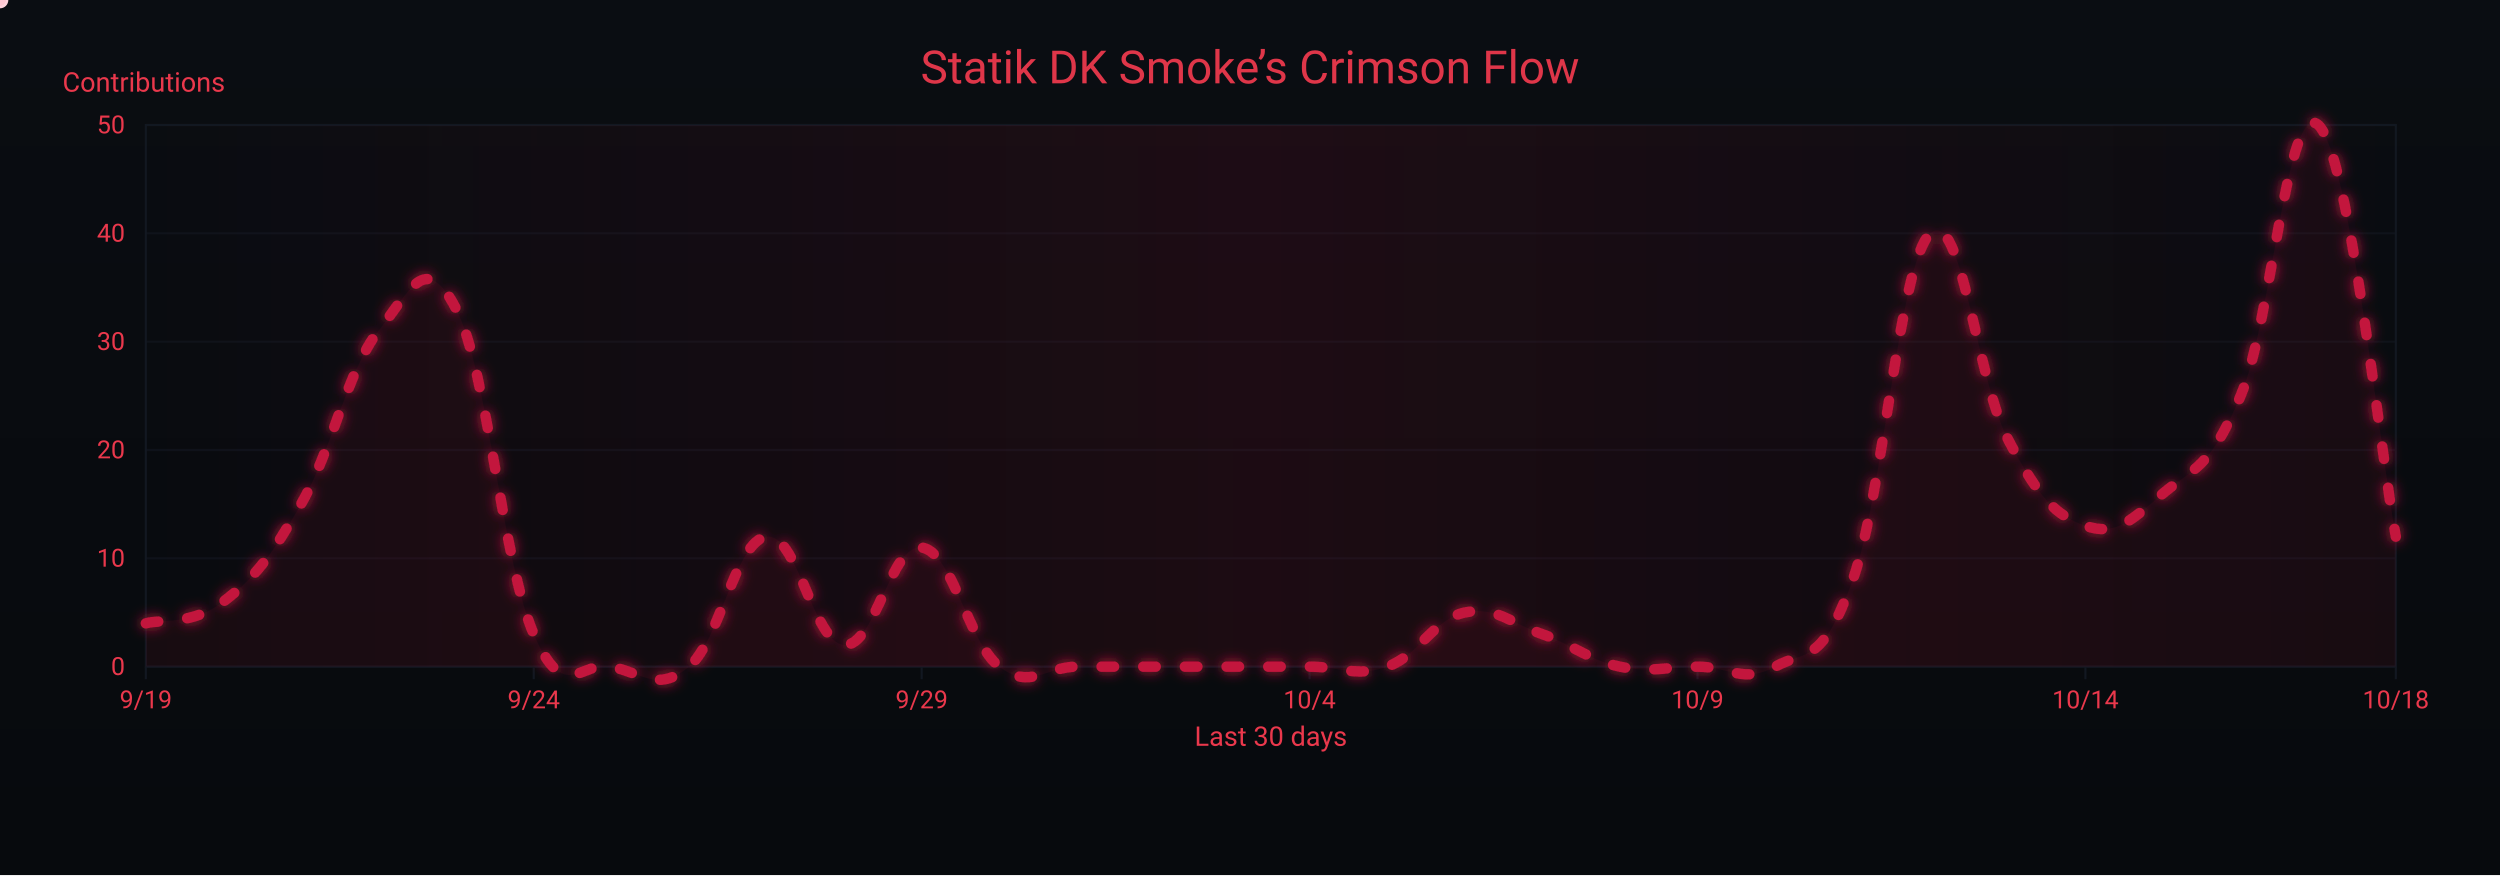
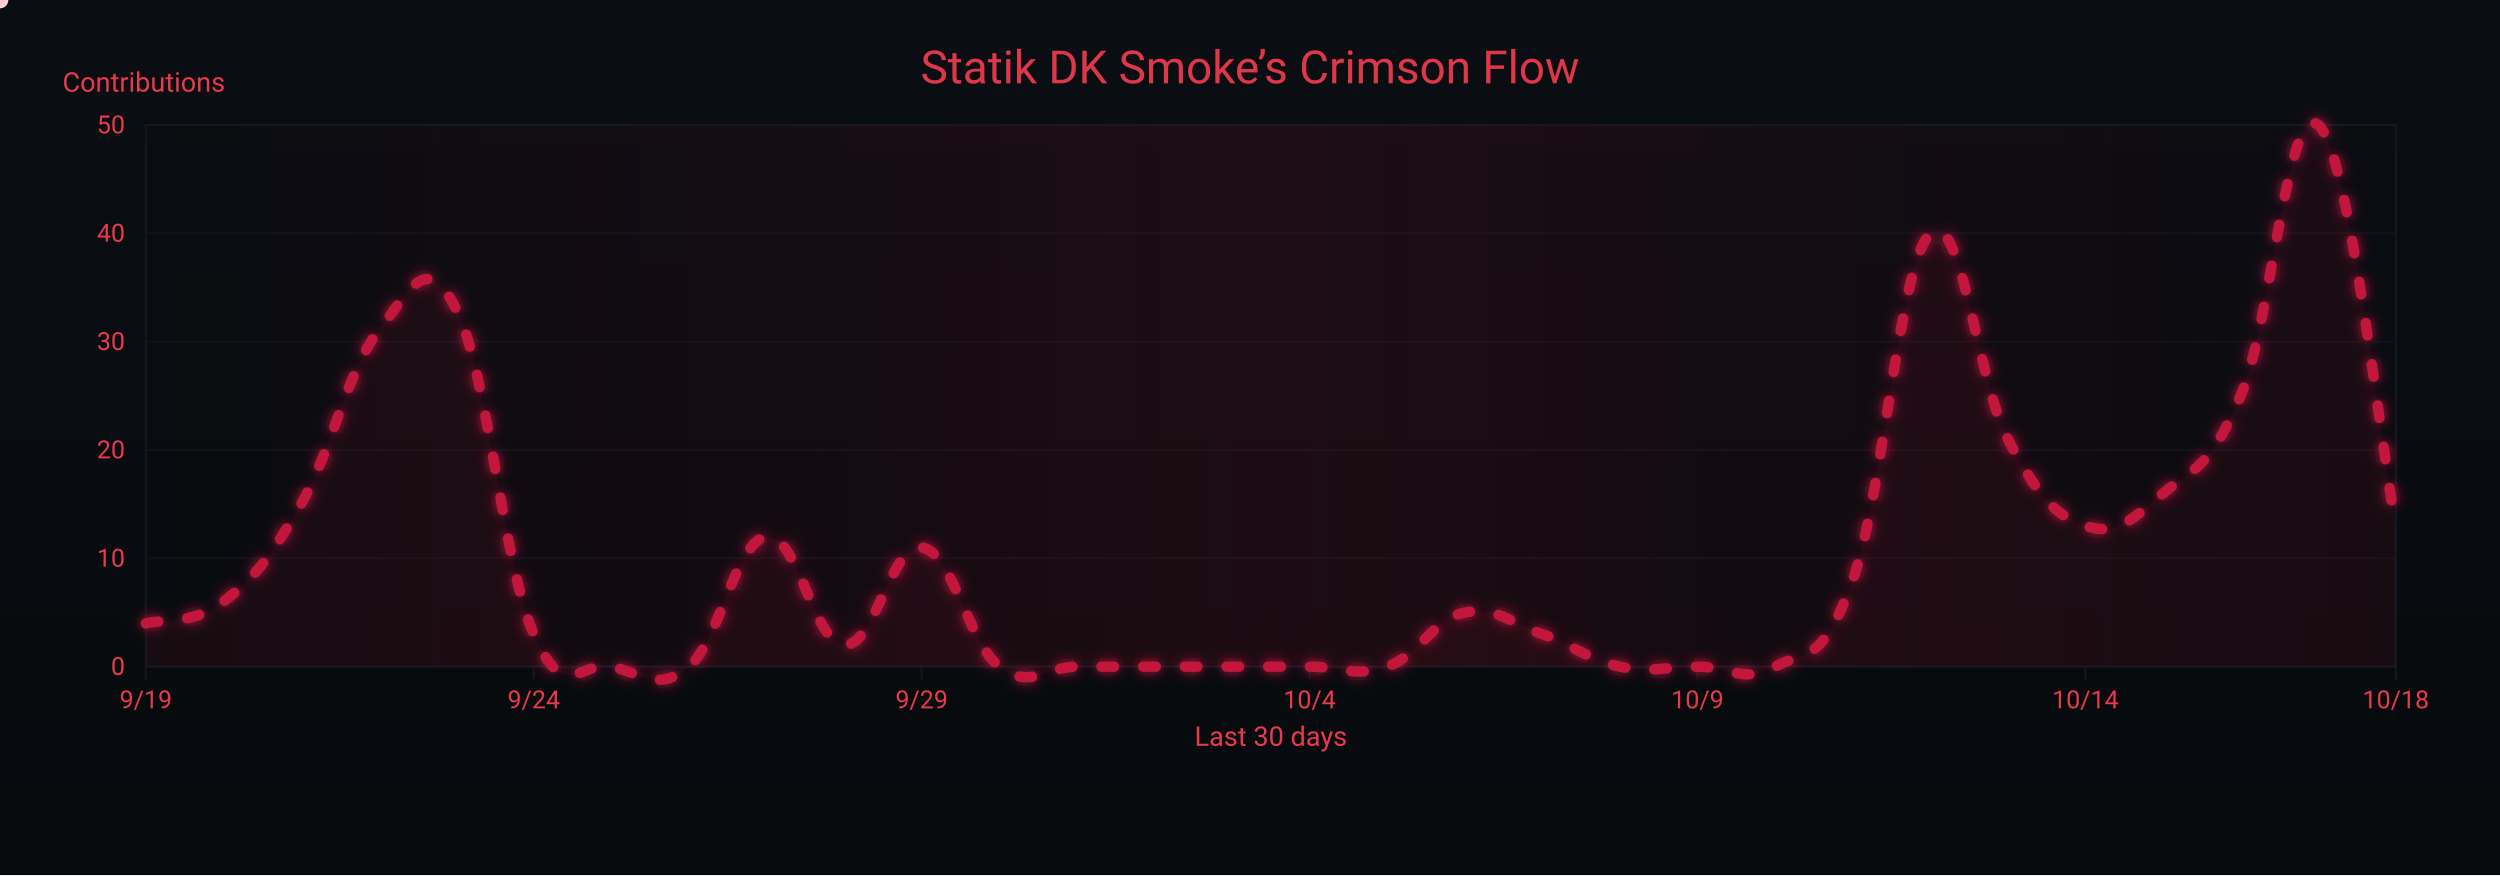
<svg xmlns="http://www.w3.org/2000/svg" width="1200" height="420" viewBox="0 0 1200 420" role="img" aria-label="Crimson Flow Graph">
  <defs>
    <linearGradient id="bgGrad" x1="0" y1="0" x2="0" y2="1">
      <stop offset="0%" stop-color="#0a0d12" />
      <stop offset="100%" stop-color="#070a0d" />
    </linearGradient>
    <filter id="glow">
      <feGaussianBlur stdDeviation="3" result="b1" />
      <feMerge>
        <feMergeNode in="b1" />
        <feMergeNode in="SourceGraphic" />
      </feMerge>
    </filter>
    <linearGradient id="sheen" x1="0" y1="0" x2="1" y2="0">
      <stop offset="0%" stop-color="#9b0e2a" stop-opacity="0" />
      <stop offset="50%" stop-color="#9b0e2a" stop-opacity=".14" />
      <stop offset="100%" stop-color="#9b0e2a" stop-opacity="0" />
      <animateTransform attributeName="gradientTransform" type="translate" from="-1 0" to="1 0" dur="9s" repeatCount="indefinite" />
    </linearGradient>
  </defs>
  <rect width="1200" height="420" fill="url(#bgGrad)" />
  <rect x="70" y="60" width="1080" height="260" fill="none" stroke="#121821" stroke-width="1" />
  <g font-family="ui-sans-serif,system-ui,-apple-system,Segoe UI,Roboto,Ubuntu,Arial" font-size="12">
    <path d="M70,320.0 H1150" stroke="#121821" stroke-width="1" opacity="0.6" />
    <text x="60" y="324.0" text-anchor="end" fill="#ea384c">0</text>
    <path d="M70,268.0 H1150" stroke="#121821" stroke-width="1" opacity="0.6" />
    <text x="60" y="272.0" text-anchor="end" fill="#ea384c">10</text>
    <path d="M70,216.0 H1150" stroke="#121821" stroke-width="1" opacity="0.6" />
    <text x="60" y="220.0" text-anchor="end" fill="#ea384c">20</text>
    <path d="M70,164.0 H1150" stroke="#121821" stroke-width="1" opacity="0.6" />
    <text x="60" y="168.0" text-anchor="end" fill="#ea384c">30</text>
    <path d="M70,112.0 H1150" stroke="#121821" stroke-width="1" opacity="0.6" />
    <text x="60" y="116.0" text-anchor="end" fill="#ea384c">40</text>
    <path d="M70,60.0 H1150" stroke="#121821" stroke-width="1" opacity="0.6" />
    <text x="60" y="64.0" text-anchor="end" fill="#ea384c">50</text>
    <text x="30" y="44" fill="#ea384c" font-size="13">Contributions</text>
  </g>
  <g font-family="ui-sans-serif,system-ui,-apple-system,Segoe UI,Roboto,Ubuntu,Arial" font-size="12">
    <path d="M70.0,320 V326" stroke="#121821" stroke-width="1" />
    <text x="70.0" y="340" text-anchor="middle" fill="#ea384c">9/19</text>
    <path d="M256.2,320 V326" stroke="#121821" stroke-width="1" />
    <text x="256.2" y="340" text-anchor="middle" fill="#ea384c">9/24</text>
    <path d="M442.4,320 V326" stroke="#121821" stroke-width="1" />
    <text x="442.4" y="340" text-anchor="middle" fill="#ea384c">9/29</text>
    <path d="M628.6,320 V326" stroke="#121821" stroke-width="1" />
    <text x="628.6" y="340" text-anchor="middle" fill="#ea384c">10/4</text>
    <path d="M814.8,320 V326" stroke="#121821" stroke-width="1" />
    <text x="814.8" y="340" text-anchor="middle" fill="#ea384c">10/9</text>
    <path d="M1001.0,320 V326" stroke="#121821" stroke-width="1" />
    <text x="1001.0" y="340" text-anchor="middle" fill="#ea384c">10/14</text>
    <path d="M1150.0,320 V326" stroke="#121821" stroke-width="1" />
    <text x="1150.0" y="340" text-anchor="middle" fill="#ea384c">10/18</text>
    <text x="610" y="358" text-anchor="middle" fill="#ea384c" font-size="13">Last 30 days</text>
  </g>
  <rect x="70" y="60" width="1080" height="260" fill="url(#sheen)" />
  <text x="600" y="40" text-anchor="middle" font-family="ui-sans-serif,system-ui,-apple-system,Segoe UI,Roboto,Ubuntu,Arial" font-size="22" fill="#ea384c" opacity=".95">Statik DK Smoke’s Crimson Flow</text>
-   <path d="M70.0,299.2 C77.4,297.1 92.3,300.2 107.2,288.8 C122.1,277.4 129.6,268.0 144.5,242.0 C159.4,216.0 166.8,177.5 181.7,158.8 C196.6,140.1 204.1,119.3 219.0,148.4 C233.9,177.5 241.3,270.1 256.2,304.4 C271.1,338.7 278.6,316.9 293.4,320.0 C308.3,323.1 315.8,332.5 330.7,320.0 C345.6,307.5 353.0,259.7 367.9,257.6 C382.8,255.5 390.3,308.6 405.2,309.6 C420.1,310.6 427.5,260.7 442.4,262.8 C457.3,264.9 464.8,308.6 479.7,320.0 C494.6,331.4 502.0,320.0 516.9,320.0 C531.8,320.0 539.2,320.0 554.1,320.0 C569.0,320.0 576.5,320.0 591.4,320.0 C606.3,320.0 613.7,320.0 628.6,320.0 C643.5,320.0 651.0,325.2 665.9,320.0 C680.8,314.8 688.2,297.1 703.1,294.0 C718.0,290.9 725.4,299.2 740.3,304.4 C755.2,309.6 762.7,316.9 777.6,320.0 C792.5,323.1 799.9,320.0 814.8,320.0 C829.7,320.0 837.2,328.3 852.1,320.0 C867.0,311.7 874.4,320.0 889.3,278.4 C904.2,236.8 911.7,125.5 926.6,112.0 C941.4,98.5 948.9,182.7 963.8,210.8 C978.7,238.9 986.1,247.2 1001.0,252.4 C1015.9,257.6 1023.4,249.3 1038.3,236.8 C1053.2,224.3 1060.6,225.4 1075.5,190.0 C1090.4,154.6 1097.9,46.5 1112.8,60.0 C1127.7,73.5 1142.6,218.1 1150.0,257.6 L 1150,320 L 70,320 Z" fill="#7a0f26" opacity=".13">
+   <path d="M70.0,299.2 C77.4,297.1 92.3,300.2 107.2,288.8 C122.1,277.4 129.6,268.0 144.5,242.0 C159.4,216.0 166.8,177.5 181.7,158.8 C196.6,140.1 204.1,119.3 219.0,148.4 C233.9,177.5 241.3,270.1 256.2,304.4 C271.1,338.7 278.6,316.9 293.4,320.0 C308.3,323.1 315.8,332.5 330.7,320.0 C345.6,307.5 353.0,259.7 367.9,257.6 C382.8,255.5 390.3,308.6 405.2,309.6 C420.1,310.6 427.5,260.7 442.4,262.8 C457.3,264.9 464.8,308.6 479.7,320.0 C494.6,331.4 502.0,320.0 516.9,320.0 C531.8,320.0 539.2,320.0 554.1,320.0 C569.0,320.0 576.5,320.0 591.4,320.0 C606.3,320.0 613.7,320.0 628.6,320.0 C643.5,320.0 651.0,325.2 665.9,320.0 C680.8,314.8 688.2,297.1 703.1,294.0 C718.0,290.9 725.4,299.2 740.3,304.4 C755.2,309.6 762.7,316.9 777.6,320.0 C792.5,323.1 799.9,320.0 814.8,320.0 C829.7,320.0 837.2,328.3 852.1,320.0 C867.0,311.7 874.4,320.0 889.3,278.4 C904.2,236.8 911.7,125.5 926.6,112.0 C941.4,98.5 948.9,182.7 963.8,210.8 C978.7,238.9 986.1,247.2 1001.0,252.4 C1015.9,257.6 1023.4,249.3 1038.3,236.8 C1053.2,224.3 1060.6,225.4 1075.5,190.0 C1090.4,154.6 1097.9,47.5 1112.8,60.0 C1127.7,72.5 1142.6,213.9 1150.0,252.4 L 1150,320 L 70,320 Z" fill="#7a0f26" opacity=".13">
    <animate attributeName="opacity" values=".10;.17;.10" dur="6s" repeatCount="indefinite" />
  </path>
-   <path id="curve" d="M70.0,299.2 C77.4,297.1 92.3,300.2 107.2,288.8 C122.1,277.4 129.6,268.0 144.5,242.0 C159.4,216.0 166.8,177.5 181.7,158.8 C196.6,140.1 204.1,119.3 219.0,148.4 C233.9,177.5 241.3,270.1 256.2,304.4 C271.1,338.7 278.6,316.9 293.4,320.0 C308.3,323.1 315.8,332.5 330.7,320.0 C345.6,307.5 353.0,259.7 367.9,257.6 C382.8,255.5 390.3,308.6 405.2,309.6 C420.1,310.6 427.5,260.7 442.4,262.8 C457.3,264.9 464.8,308.6 479.7,320.0 C494.6,331.4 502.0,320.0 516.9,320.0 C531.8,320.0 539.2,320.0 554.1,320.0 C569.0,320.0 576.5,320.0 591.4,320.0 C606.3,320.0 613.7,320.0 628.6,320.0 C643.5,320.0 651.0,325.2 665.9,320.0 C680.8,314.8 688.2,297.1 703.1,294.0 C718.0,290.9 725.4,299.2 740.3,304.4 C755.2,309.6 762.7,316.9 777.6,320.0 C792.5,323.1 799.9,320.0 814.8,320.0 C829.7,320.0 837.2,328.3 852.1,320.0 C867.0,311.7 874.4,320.0 889.3,278.4 C904.2,236.8 911.7,125.5 926.6,112.0 C941.4,98.5 948.9,182.7 963.8,210.8 C978.7,238.9 986.1,247.2 1001.0,252.4 C1015.9,257.6 1023.4,249.3 1038.3,236.8 C1053.2,224.3 1060.6,225.4 1075.5,190.0 C1090.4,154.6 1097.9,46.5 1112.8,60.0 C1127.7,73.5 1142.6,218.1 1150.0,257.6" fill="none" stroke="#c3193d" stroke-width="5" stroke-linecap="round" stroke-linejoin="round" stroke-dasharray="6 14" filter="url(#glow)">
+   <path id="curve" d="M70.0,299.2 C77.4,297.1 92.3,300.2 107.2,288.8 C122.1,277.4 129.6,268.0 144.5,242.0 C159.4,216.0 166.8,177.5 181.7,158.8 C196.6,140.1 204.1,119.3 219.0,148.4 C233.9,177.5 241.3,270.1 256.2,304.4 C271.1,338.7 278.6,316.9 293.4,320.0 C308.3,323.1 315.8,332.5 330.7,320.0 C345.6,307.5 353.0,259.7 367.9,257.6 C382.8,255.5 390.3,308.6 405.2,309.6 C420.1,310.6 427.5,260.7 442.4,262.8 C457.3,264.9 464.8,308.6 479.7,320.0 C494.6,331.4 502.0,320.0 516.9,320.0 C531.8,320.0 539.2,320.0 554.1,320.0 C569.0,320.0 576.5,320.0 591.4,320.0 C606.3,320.0 613.7,320.0 628.6,320.0 C643.5,320.0 651.0,325.2 665.9,320.0 C680.8,314.8 688.2,297.1 703.1,294.0 C718.0,290.9 725.4,299.2 740.3,304.4 C755.2,309.6 762.7,316.9 777.6,320.0 C792.5,323.1 799.9,320.0 814.8,320.0 C829.7,320.0 837.2,328.3 852.1,320.0 C867.0,311.7 874.4,320.0 889.3,278.4 C904.2,236.8 911.7,125.5 926.6,112.0 C941.4,98.5 948.9,182.7 963.8,210.8 C978.7,238.9 986.1,247.2 1001.0,252.4 C1015.9,257.6 1023.4,249.3 1038.3,236.8 C1053.2,224.3 1060.6,225.4 1075.5,190.0 C1090.4,154.6 1097.9,47.5 1112.8,60.0 C1127.7,72.5 1142.6,213.9 1150.0,252.4" fill="none" stroke="#c3193d" stroke-width="5" stroke-linecap="round" stroke-linejoin="round" stroke-dasharray="6 14" filter="url(#glow)">
    <animate attributeName="stroke-dashoffset" values="0;-220" dur="4.8s" repeatCount="indefinite" />
  </path>
  <g fill="#ffd1db">
    <circle r="4">
      <animateMotion dur="7s" rotate="auto" repeatCount="indefinite">
        <mpath href="#curve" />
      </animateMotion>
      <animate attributeName="opacity" values="1;.3;1" dur="2.2s" repeatCount="indefinite" />
    </circle>
    <circle r="3" fill="#ffffff">
      <animateMotion dur="8.2s" begin="1s" rotate="auto" repeatCount="indefinite">
        <mpath href="#curve" />
      </animateMotion>
      <animate attributeName="opacity" values=".7;.2;.7" dur="2.4s" repeatCount="indefinite" />
    </circle>
    <circle r="3" fill="#ffc7d3">
      <animateMotion dur="6s" begin="2s" rotate="auto" repeatCount="indefinite">
        <mpath href="#curve" />
      </animateMotion>
      <animate attributeName="opacity" values=".8;.3;.8" dur="2s" repeatCount="indefinite" />
    </circle>
  </g>
</svg>
